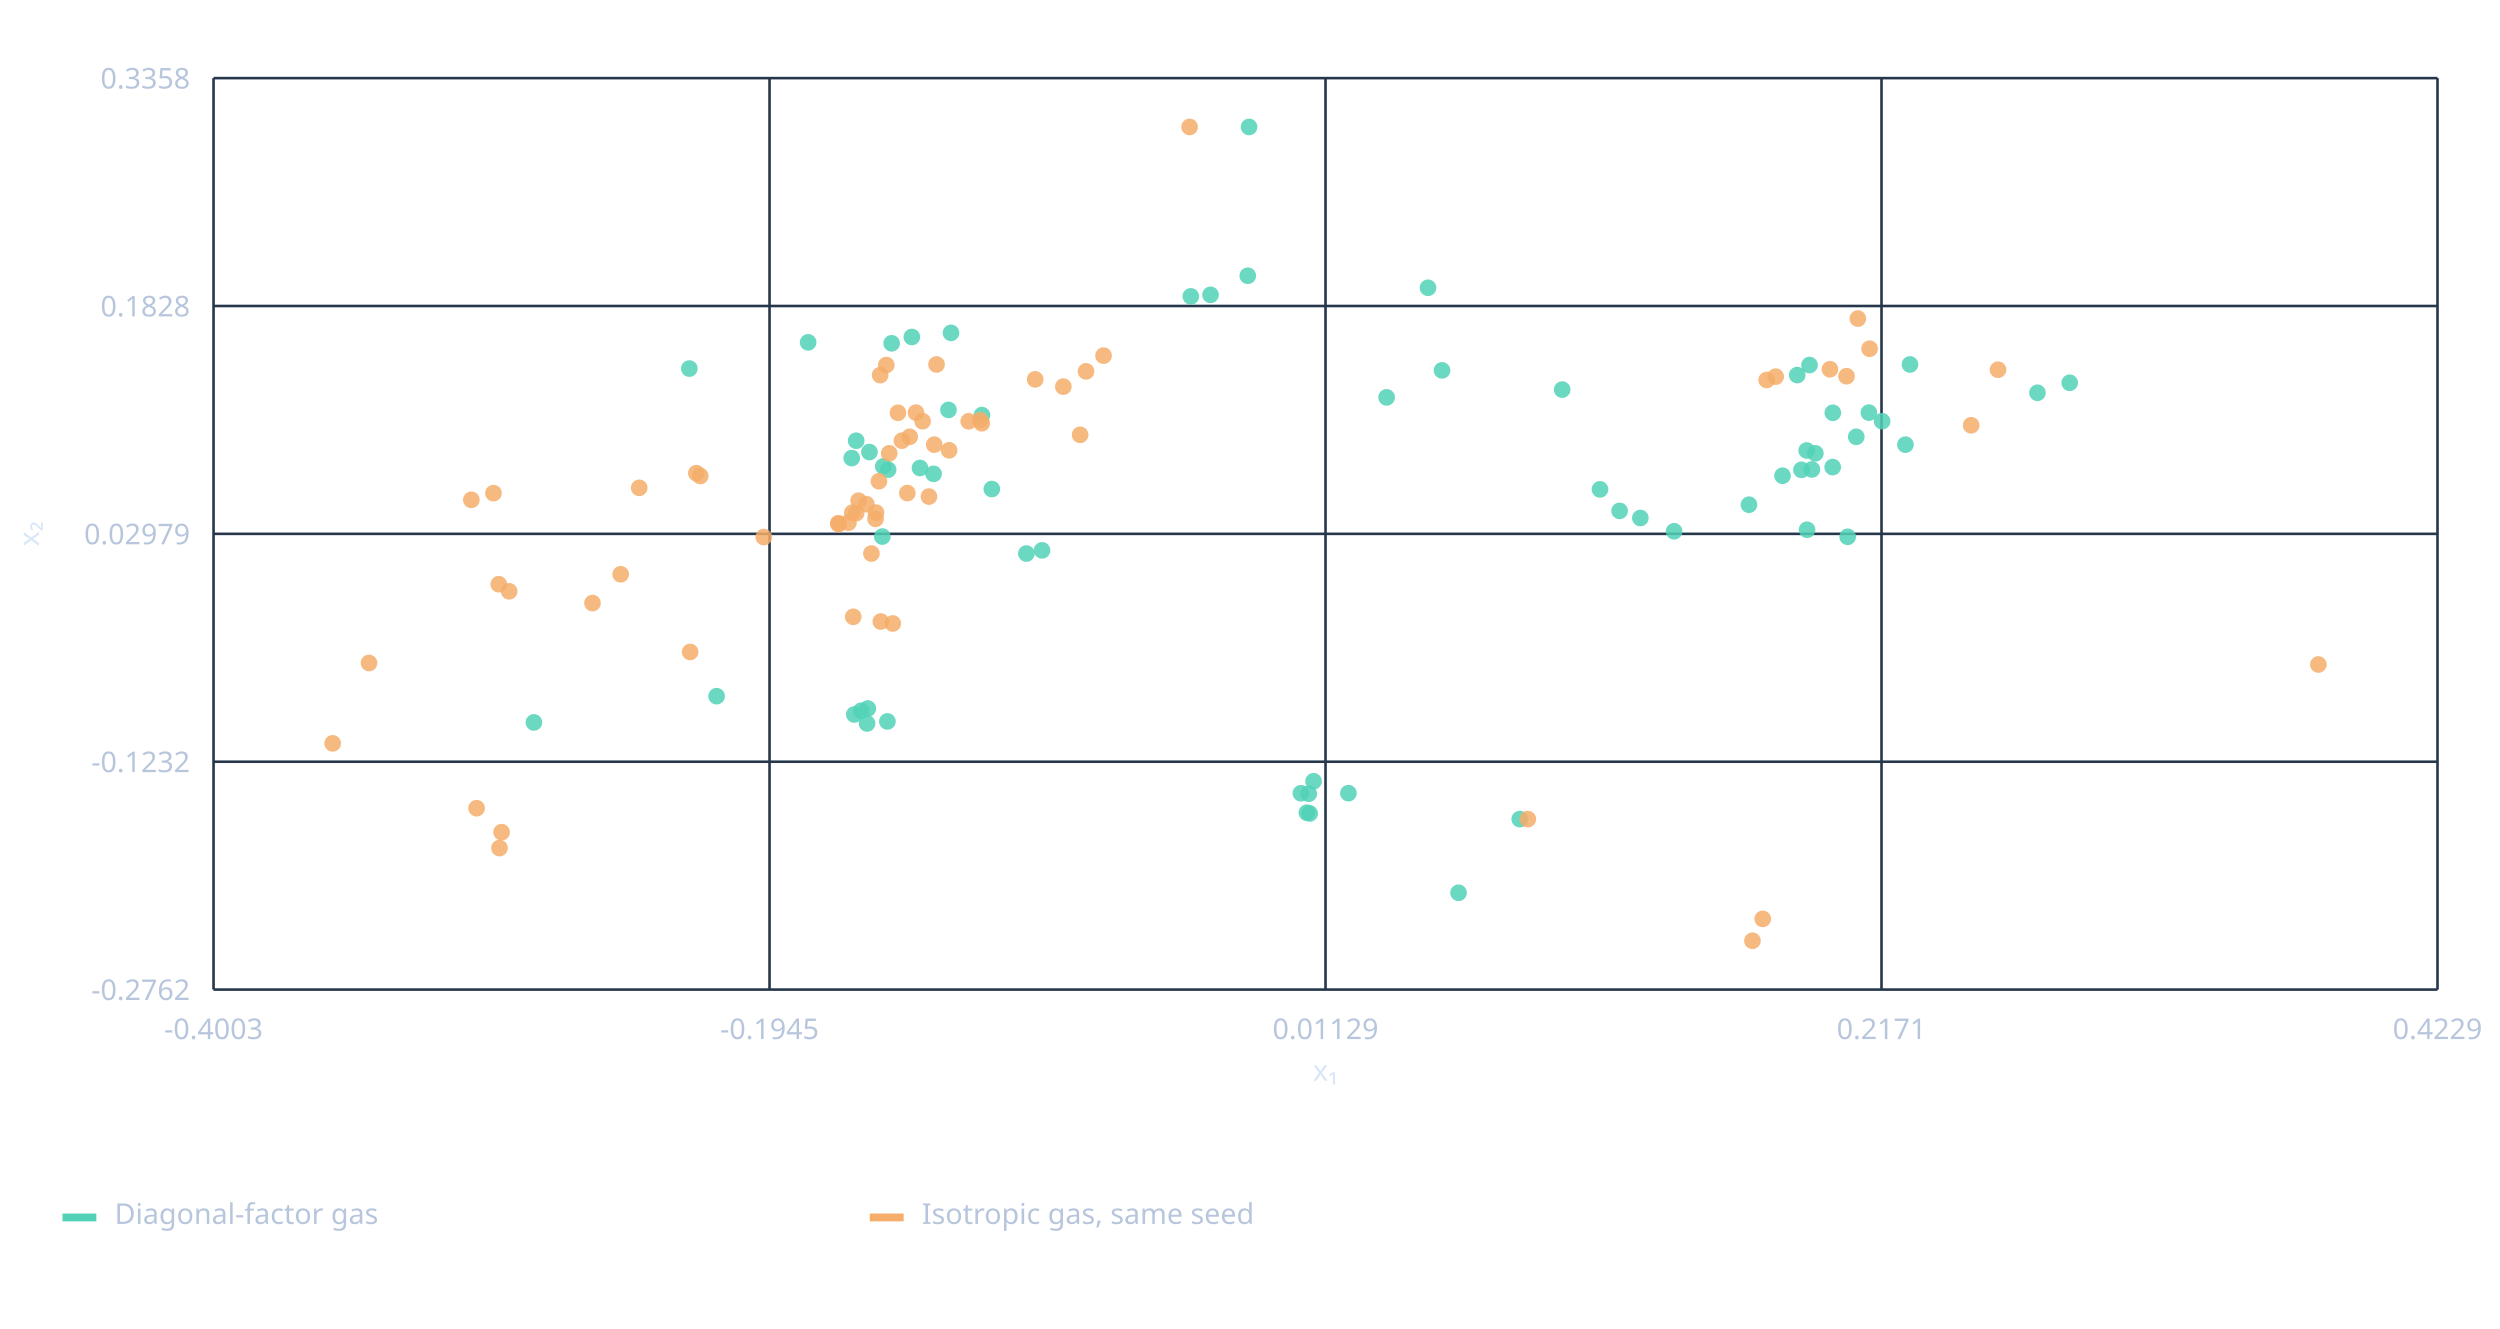
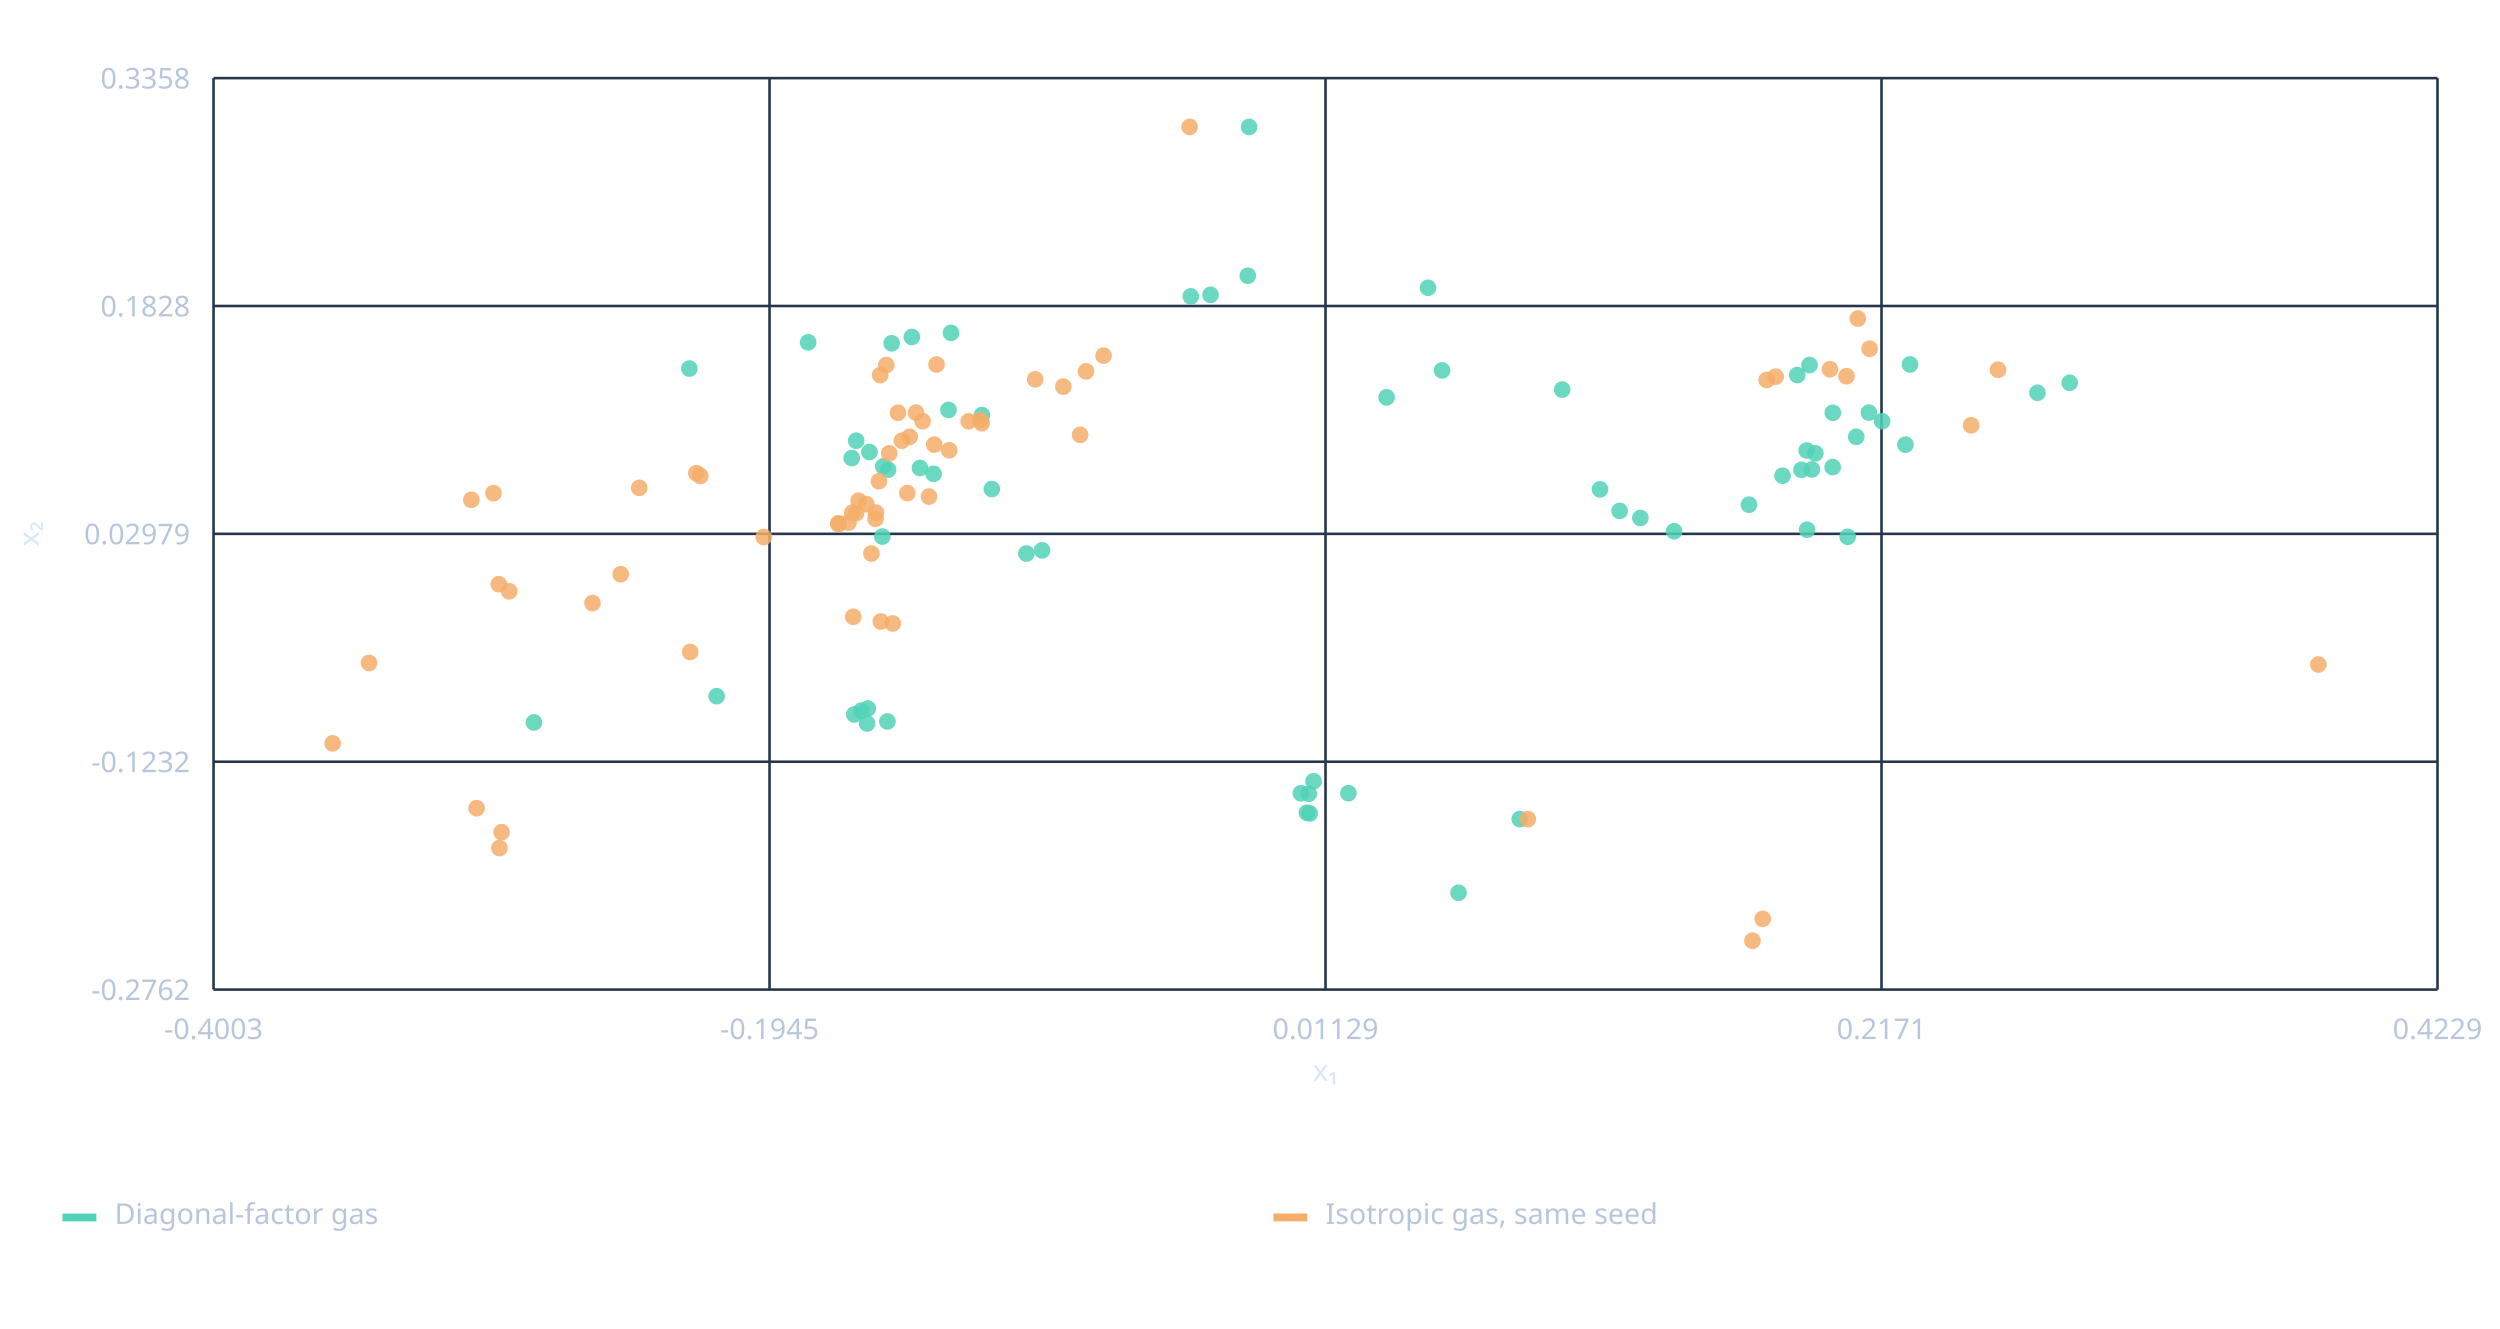
<svg xmlns="http://www.w3.org/2000/svg" viewBox="0 0 960 510" role="img" aria-label="Live constant anisotropy" style="width:100%;height:auto;background:#101b2c">
  <g font-family="system-ui,sans-serif" font-size="11" fill="#b7c6dc">
    <path d="M82 30V380 M82 380H936" stroke="#26364b" fill="none" />
    <text x="82" y="399" text-anchor="middle">-0.4003</text>
    <text x="73" y="384" text-anchor="end">-0.2762</text>
    <path d="M295.5 30V380 M82 292.5H936" stroke="#26364b" fill="none" />
    <text x="295.5" y="399" text-anchor="middle">-0.1945</text>
    <text x="73" y="296.5" text-anchor="end">-0.1232</text>
    <path d="M509 30V380 M82 205H936" stroke="#26364b" fill="none" />
    <text x="509" y="399" text-anchor="middle">0.01129</text>
    <text x="73" y="209" text-anchor="end">0.02979</text>
    <path d="M722.5 30V380 M82 117.5H936" stroke="#26364b" fill="none" />
    <text x="722.5" y="399" text-anchor="middle">0.2171</text>
    <text x="73" y="121.5" text-anchor="end">0.1828</text>
    <path d="M936 30V380 M82 30H936" stroke="#26364b" fill="none" />
    <text x="936" y="399" text-anchor="middle">0.4229</text>
    <text x="73" y="34" text-anchor="end">0.3358</text>
    <svg x="82" y="30" width="854" height="350" viewBox="82 30 854 350" overflow="hidden">
      <circle data-point="0" data-series="0" cx="794.761" cy="146.987" r="3.2" fill="#51d2b7" opacity="0.85" />
      <circle data-point="1" data-series="0" cx="690.141" cy="144.032" r="3.2" fill="#51d2b7" opacity="0.85" />
      <circle data-point="2" data-series="0" cx="709.505" cy="206.13" r="3.2" fill="#51d2b7" opacity="0.85" />
      <circle data-point="3" data-series="0" cx="501.841" cy="312.078" r="3.2" fill="#51d2b7" opacity="0.85" />
      <circle data-point="4" data-series="0" cx="722.736" cy="161.745" r="3.2" fill="#51d2b7" opacity="0.85" />
      <circle data-point="5" data-series="0" cx="583.582" cy="314.539" r="3.2" fill="#51d2b7" opacity="0.85" />
      <circle data-point="6" data-series="0" cx="548.354" cy="110.5" r="3.2" fill="#51d2b7" opacity="0.85" />
      <circle data-point="7" data-series="0" cx="684.489" cy="182.682" r="3.2" fill="#51d2b7" opacity="0.85" />
      <circle data-point="8" data-series="0" cx="642.859" cy="204.018" r="3.2" fill="#51d2b7" opacity="0.85" />
      <circle data-point="9" data-series="0" cx="693.911" cy="203.43" r="3.2" fill="#51d2b7" opacity="0.85" />
      <circle data-point="10" data-series="0" cx="479.145" cy="105.892" r="3.2" fill="#51d2b7" opacity="0.85" />
      <circle data-point="11" data-series="0" cx="332.95" cy="277.81" r="3.2" fill="#51d2b7" opacity="0.85" />
      <circle data-point="12" data-series="0" cx="782.383" cy="150.827" r="3.2" fill="#51d2b7" opacity="0.85" />
      <circle data-point="13" data-series="0" cx="350.149" cy="129.402" r="3.2" fill="#51d2b7" opacity="0.85" />
      <circle data-point="14" data-series="0" cx="532.46" cy="152.589" r="3.2" fill="#51d2b7" opacity="0.85" />
      <circle data-point="15" data-series="0" cx="310.323" cy="131.462" r="3.2" fill="#51d2b7" opacity="0.85" />
      <circle data-point="16" data-series="0" cx="365.186" cy="127.824" r="3.2" fill="#51d2b7" opacity="0.85" />
      <circle data-point="17" data-series="0" cx="340.763" cy="277.034" r="3.2" fill="#51d2b7" opacity="0.85" />
      <circle data-point="18" data-series="0" cx="614.398" cy="187.916" r="3.2" fill="#51d2b7" opacity="0.85" />
      <circle data-point="19" data-series="0" cx="502.917" cy="312.365" r="3.2" fill="#51d2b7" opacity="0.85" />
      <circle data-point="20" data-series="0" cx="205.03" cy="277.413" r="3.2" fill="#51d2b7" opacity="0.85" />
      <circle data-point="21" data-series="0" cx="328.777" cy="169.245" r="3.2" fill="#51d2b7" opacity="0.85" />
      <circle data-point="22" data-series="0" cx="703.75" cy="179.361" r="3.2" fill="#51d2b7" opacity="0.85" />
      <circle data-point="23" data-series="0" cx="691.751" cy="180.418" r="3.2" fill="#51d2b7" opacity="0.85" />
      <circle data-point="24" data-series="0" cx="671.607" cy="193.814" r="3.2" fill="#51d2b7" opacity="0.85" />
      <circle data-point="25" data-series="0" cx="364.216" cy="157.41" r="3.2" fill="#51d2b7" opacity="0.85" />
      <circle data-point="26" data-series="0" cx="553.736" cy="142.224" r="3.2" fill="#51d2b7" opacity="0.85" />
      <circle data-point="27" data-series="0" cx="517.791" cy="304.58" r="3.2" fill="#51d2b7" opacity="0.85" />
      <circle data-point="28" data-series="0" cx="333.859" cy="173.59" r="3.2" fill="#51d2b7" opacity="0.85" />
      <circle data-point="29" data-series="0" cx="733.428" cy="139.953" r="3.2" fill="#51d2b7" opacity="0.85" />
      <circle data-point="30" data-series="0" cx="695.763" cy="180.274" r="3.2" fill="#51d2b7" opacity="0.85" />
      <circle data-point="31" data-series="0" cx="264.706" cy="141.524" r="3.2" fill="#51d2b7" opacity="0.85" />
      <circle data-point="32" data-series="0" cx="400.146" cy="211.339" r="3.2" fill="#51d2b7" opacity="0.85" />
      <circle data-point="33" data-series="0" cx="703.808" cy="158.506" r="3.2" fill="#51d2b7" opacity="0.85" />
      <circle data-point="34" data-series="0" cx="342.403" cy="131.828" r="3.2" fill="#51d2b7" opacity="0.85" />
      <circle data-point="35" data-series="0" cx="394.132" cy="212.563" r="3.2" fill="#51d2b7" opacity="0.85" />
      <circle data-point="36" data-series="0" cx="621.922" cy="196.177" r="3.2" fill="#51d2b7" opacity="0.85" />
      <circle data-point="37" data-series="0" cx="358.493" cy="181.959" r="3.2" fill="#51d2b7" opacity="0.85" />
      <circle data-point="38" data-series="0" cx="731.68" cy="170.746" r="3.2" fill="#51d2b7" opacity="0.85" />
      <circle data-point="39" data-series="0" cx="599.886" cy="149.609" r="3.2" fill="#51d2b7" opacity="0.85" />
      <circle data-point="40" data-series="0" cx="629.895" cy="198.911" r="3.2" fill="#51d2b7" opacity="0.85" />
      <circle data-point="41" data-series="0" cx="328.047" cy="274.362" r="3.2" fill="#51d2b7" opacity="0.85" />
      <circle data-point="42" data-series="0" cx="717.656" cy="158.45" r="3.2" fill="#51d2b7" opacity="0.85" />
      <circle data-point="43" data-series="0" cx="502.562" cy="304.787" r="3.2" fill="#51d2b7" opacity="0.85" />
      <circle data-point="44" data-series="0" cx="353.282" cy="179.708" r="3.2" fill="#51d2b7" opacity="0.85" />
      <circle data-point="45" data-series="0" cx="330.691" cy="272.919" r="3.2" fill="#51d2b7" opacity="0.85" />
      <circle data-point="46" data-series="0" cx="341.038" cy="180.348" r="3.2" fill="#51d2b7" opacity="0.85" />
      <circle data-point="47" data-series="0" cx="333.249" cy="272.069" r="3.2" fill="#51d2b7" opacity="0.85" />
      <circle data-point="48" data-series="0" cx="479.637" cy="48.75" r="3.2" fill="#51d2b7" opacity="0.85" />
      <circle data-point="49" data-series="0" cx="560.087" cy="342.827" r="3.2" fill="#51d2b7" opacity="0.85" />
      <circle data-point="50" data-series="0" cx="338.805" cy="206.038" r="3.2" fill="#51d2b7" opacity="0.85" />
      <circle data-point="51" data-series="0" cx="377.069" cy="159.397" r="3.2" fill="#51d2b7" opacity="0.85" />
      <circle data-point="52" data-series="0" cx="694.853" cy="140.183" r="3.2" fill="#51d2b7" opacity="0.85" />
      <circle data-point="53" data-series="0" cx="697.096" cy="174.063" r="3.2" fill="#51d2b7" opacity="0.85" />
      <circle data-point="54" data-series="0" cx="457.272" cy="113.808" r="3.2" fill="#51d2b7" opacity="0.85" />
      <circle data-point="55" data-series="0" cx="275.174" cy="267.334" r="3.2" fill="#51d2b7" opacity="0.85" />
      <circle data-point="56" data-series="0" cx="380.857" cy="187.794" r="3.2" fill="#51d2b7" opacity="0.85" />
      <circle data-point="57" data-series="0" cx="712.803" cy="167.737" r="3.2" fill="#51d2b7" opacity="0.85" />
      <circle data-point="58" data-series="0" cx="693.771" cy="172.99" r="3.2" fill="#51d2b7" opacity="0.85" />
      <circle data-point="59" data-series="0" cx="464.841" cy="113.222" r="3.2" fill="#51d2b7" opacity="0.85" />
      <circle data-point="60" data-series="0" cx="339.181" cy="179.08" r="3.2" fill="#51d2b7" opacity="0.85" />
      <circle data-point="61" data-series="0" cx="499.543" cy="304.597" r="3.2" fill="#51d2b7" opacity="0.85" />
      <circle data-point="62" data-series="0" cx="504.41" cy="299.995" r="3.2" fill="#51d2b7" opacity="0.85" />
      <circle data-point="63" data-series="0" cx="327.061" cy="175.903" r="3.2" fill="#51d2b7" opacity="0.85" />
      <circle data-point="0" data-series="1" cx="338.224" cy="238.669" r="3.2" fill="#f5ad69" opacity="0.85" />
      <circle data-point="1" data-series="1" cx="337.985" cy="144.032" r="3.2" fill="#f5ad69" opacity="0.85" />
      <circle data-point="2" data-series="1" cx="364.467" cy="172.914" r="3.2" fill="#f5ad69" opacity="0.85" />
      <circle data-point="3" data-series="1" cx="678.404" cy="145.913" r="3.2" fill="#f5ad69" opacity="0.85" />
      <circle data-point="4" data-series="1" cx="354.283" cy="161.745" r="3.2" fill="#f5ad69" opacity="0.85" />
      <circle data-point="5" data-series="1" cx="586.678" cy="314.539" r="3.2" fill="#f5ad69" opacity="0.85" />
      <circle data-point="6" data-series="1" cx="423.762" cy="136.566" r="3.2" fill="#f5ad69" opacity="0.85" />
      <circle data-point="7" data-series="1" cx="767.234" cy="141.974" r="3.2" fill="#f5ad69" opacity="0.85" />
      <circle data-point="8" data-series="1" cx="265.016" cy="250.352" r="3.2" fill="#f5ad69" opacity="0.85" />
      <circle data-point="9" data-series="1" cx="227.523" cy="231.581" r="3.2" fill="#f5ad69" opacity="0.85" />
      <circle data-point="10" data-series="1" cx="337.514" cy="184.792" r="3.2" fill="#f5ad69" opacity="0.85" />
      <circle data-point="11" data-series="1" cx="238.333" cy="220.523" r="3.2" fill="#f5ad69" opacity="0.85" />
      <circle data-point="12" data-series="1" cx="342.81" cy="239.42" r="3.2" fill="#f5ad69" opacity="0.85" />
      <circle data-point="13" data-series="1" cx="191.796" cy="325.659" r="3.2" fill="#f5ad69" opacity="0.85" />
      <circle data-point="14" data-series="1" cx="713.415" cy="122.327" r="3.2" fill="#f5ad69" opacity="0.85" />
      <circle data-point="15" data-series="1" cx="717.922" cy="133.911" r="3.2" fill="#f5ad69" opacity="0.85" />
      <circle data-point="16" data-series="1" cx="417.036" cy="142.597" r="3.2" fill="#f5ad69" opacity="0.85" />
      <circle data-point="17" data-series="1" cx="709.059" cy="144.471" r="3.2" fill="#f5ad69" opacity="0.85" />
      <circle data-point="18" data-series="1" cx="321.91" cy="200.918" r="3.2" fill="#f5ad69" opacity="0.85" />
      <circle data-point="19" data-series="1" cx="356.712" cy="190.69" r="3.2" fill="#f5ad69" opacity="0.85" />
      <circle data-point="20" data-series="1" cx="180.998" cy="191.935" r="3.2" fill="#f5ad69" opacity="0.85" />
      <circle data-point="21" data-series="1" cx="245.461" cy="187.329" r="3.2" fill="#f5ad69" opacity="0.85" />
      <circle data-point="22" data-series="1" cx="756.914" cy="163.309" r="3.2" fill="#f5ad69" opacity="0.85" />
      <circle data-point="23" data-series="1" cx="414.768" cy="166.971" r="3.2" fill="#f5ad69" opacity="0.85" />
      <circle data-point="24" data-series="1" cx="681.864" cy="144.636" r="3.2" fill="#f5ad69" opacity="0.85" />
      <circle data-point="25" data-series="1" cx="672.941" cy="361.25" r="3.2" fill="#f5ad69" opacity="0.85" />
      <circle data-point="26" data-series="1" cx="183.024" cy="310.346" r="3.2" fill="#f5ad69" opacity="0.85" />
      <circle data-point="27" data-series="1" cx="336.399" cy="196.849" r="3.2" fill="#f5ad69" opacity="0.85" />
      <circle data-point="28" data-series="1" cx="127.75" cy="285.452" r="3.2" fill="#f5ad69" opacity="0.85" />
      <circle data-point="29" data-series="1" cx="359.629" cy="139.953" r="3.2" fill="#f5ad69" opacity="0.85" />
      <circle data-point="30" data-series="1" cx="327.645" cy="236.853" r="3.2" fill="#f5ad69" opacity="0.85" />
      <circle data-point="31" data-series="1" cx="376.382" cy="161.326" r="3.2" fill="#f5ad69" opacity="0.85" />
      <circle data-point="32" data-series="1" cx="336.202" cy="199.246" r="3.2" fill="#f5ad69" opacity="0.85" />
      <circle data-point="33" data-series="1" cx="344.819" cy="158.506" r="3.2" fill="#f5ad69" opacity="0.85" />
      <circle data-point="34" data-series="1" cx="192.607" cy="319.544" r="3.2" fill="#f5ad69" opacity="0.85" />
      <circle data-point="35" data-series="1" cx="334.628" cy="212.563" r="3.2" fill="#f5ad69" opacity="0.85" />
      <circle data-point="36" data-series="1" cx="191.528" cy="224.328" r="3.2" fill="#f5ad69" opacity="0.85" />
      <circle data-point="37" data-series="1" cx="377.003" cy="162.534" r="3.2" fill="#f5ad69" opacity="0.85" />
      <circle data-point="38" data-series="1" cx="358.755" cy="170.746" r="3.2" fill="#f5ad69" opacity="0.85" />
      <circle data-point="39" data-series="1" cx="348.422" cy="189.344" r="3.2" fill="#f5ad69" opacity="0.85" />
      <circle data-point="40" data-series="1" cx="195.515" cy="227.063" r="3.2" fill="#f5ad69" opacity="0.85" />
      <circle data-point="41" data-series="1" cx="702.701" cy="141.8" r="3.2" fill="#f5ad69" opacity="0.85" />
      <circle data-point="42" data-series="1" cx="351.743" cy="158.45" r="3.2" fill="#f5ad69" opacity="0.85" />
      <circle data-point="43" data-series="1" cx="328.784" cy="197.056" r="3.2" fill="#f5ad69" opacity="0.85" />
      <circle data-point="44" data-series="1" cx="332.7" cy="193.61" r="3.2" fill="#f5ad69" opacity="0.85" />
      <circle data-point="45" data-series="1" cx="397.51" cy="145.666" r="3.2" fill="#f5ad69" opacity="0.85" />
      <circle data-point="46" data-series="1" cx="408.309" cy="148.467" r="3.2" fill="#f5ad69" opacity="0.85" />
      <circle data-point="47" data-series="1" cx="189.495" cy="189.371" r="3.2" fill="#f5ad69" opacity="0.85" />
      <circle data-point="48" data-series="1" cx="456.804" cy="48.75" r="3.2" fill="#f5ad69" opacity="0.85" />
      <circle data-point="49" data-series="1" cx="268.895" cy="182.777" r="3.2" fill="#f5ad69" opacity="0.85" />
      <circle data-point="50" data-series="1" cx="346.338" cy="169.22" r="3.2" fill="#f5ad69" opacity="0.85" />
      <circle data-point="51" data-series="1" cx="676.884" cy="352.853" r="3.2" fill="#f5ad69" opacity="0.85" />
      <circle data-point="52" data-series="1" cx="340.341" cy="140.183" r="3.2" fill="#f5ad69" opacity="0.85" />
      <circle data-point="53" data-series="1" cx="341.463" cy="174.063" r="3.2" fill="#f5ad69" opacity="0.85" />
      <circle data-point="54" data-series="1" cx="322.019" cy="201.278" r="3.2" fill="#f5ad69" opacity="0.85" />
      <circle data-point="55" data-series="1" cx="141.697" cy="254.587" r="3.2" fill="#f5ad69" opacity="0.85" />
      <circle data-point="56" data-series="1" cx="293.292" cy="206.24" r="3.2" fill="#f5ad69" opacity="0.85" />
      <circle data-point="57" data-series="1" cx="349.316" cy="167.737" r="3.2" fill="#f5ad69" opacity="0.85" />
      <circle data-point="58" data-series="1" cx="371.974" cy="161.777" r="3.2" fill="#f5ad69" opacity="0.85" />
      <circle data-point="59" data-series="1" cx="325.803" cy="200.692" r="3.2" fill="#f5ad69" opacity="0.85" />
      <circle data-point="60" data-series="1" cx="890.25" cy="255.17" r="3.2" fill="#f5ad69" opacity="0.85" />
      <circle data-point="61" data-series="1" cx="327.275" cy="196.866" r="3.2" fill="#f5ad69" opacity="0.85" />
      <circle data-point="62" data-series="1" cx="329.708" cy="192.264" r="3.2" fill="#f5ad69" opacity="0.85" />
      <circle data-point="63" data-series="1" cx="267.4" cy="181.692" r="3.2" fill="#f5ad69" opacity="0.85" />
    </svg>
    <text x="509" y="415" text-anchor="middle" fill="#d9e6f7">x₁</text>
    <text transform="translate(15 205) rotate(-90)" text-anchor="middle" fill="#d9e6f7">x₂</text>
  </g>
  <g transform="translate(24 470)">
    <rect width="13" height="3" y="-4" fill="#51d2b7" />
-     <text x="20" fill="#b7c6dc" font-family="system-ui,sans-serif" font-size="11">Diagonal-factor gas</text>
+     <text fill="#b7c6dc" font-family="system-ui,sans-serif" font-size="11">
+       <tspan x="20" dy="0">Diagonal-factor gas</tspan>
+     </text>
  </g>
-   <g transform="translate(334 470)">
+   <g transform="translate(489 470)">
    <rect width="13" height="3" y="-4" fill="#f5ad69" />
-     <text x="20" fill="#b7c6dc" font-family="system-ui,sans-serif" font-size="11">Isotropic gas, same seed</text>
+     <text fill="#b7c6dc" font-family="system-ui,sans-serif" font-size="11">
+       <tspan x="20" dy="0">Isotropic gas, same seed</tspan>
+     </text>
  </g>
</svg>
